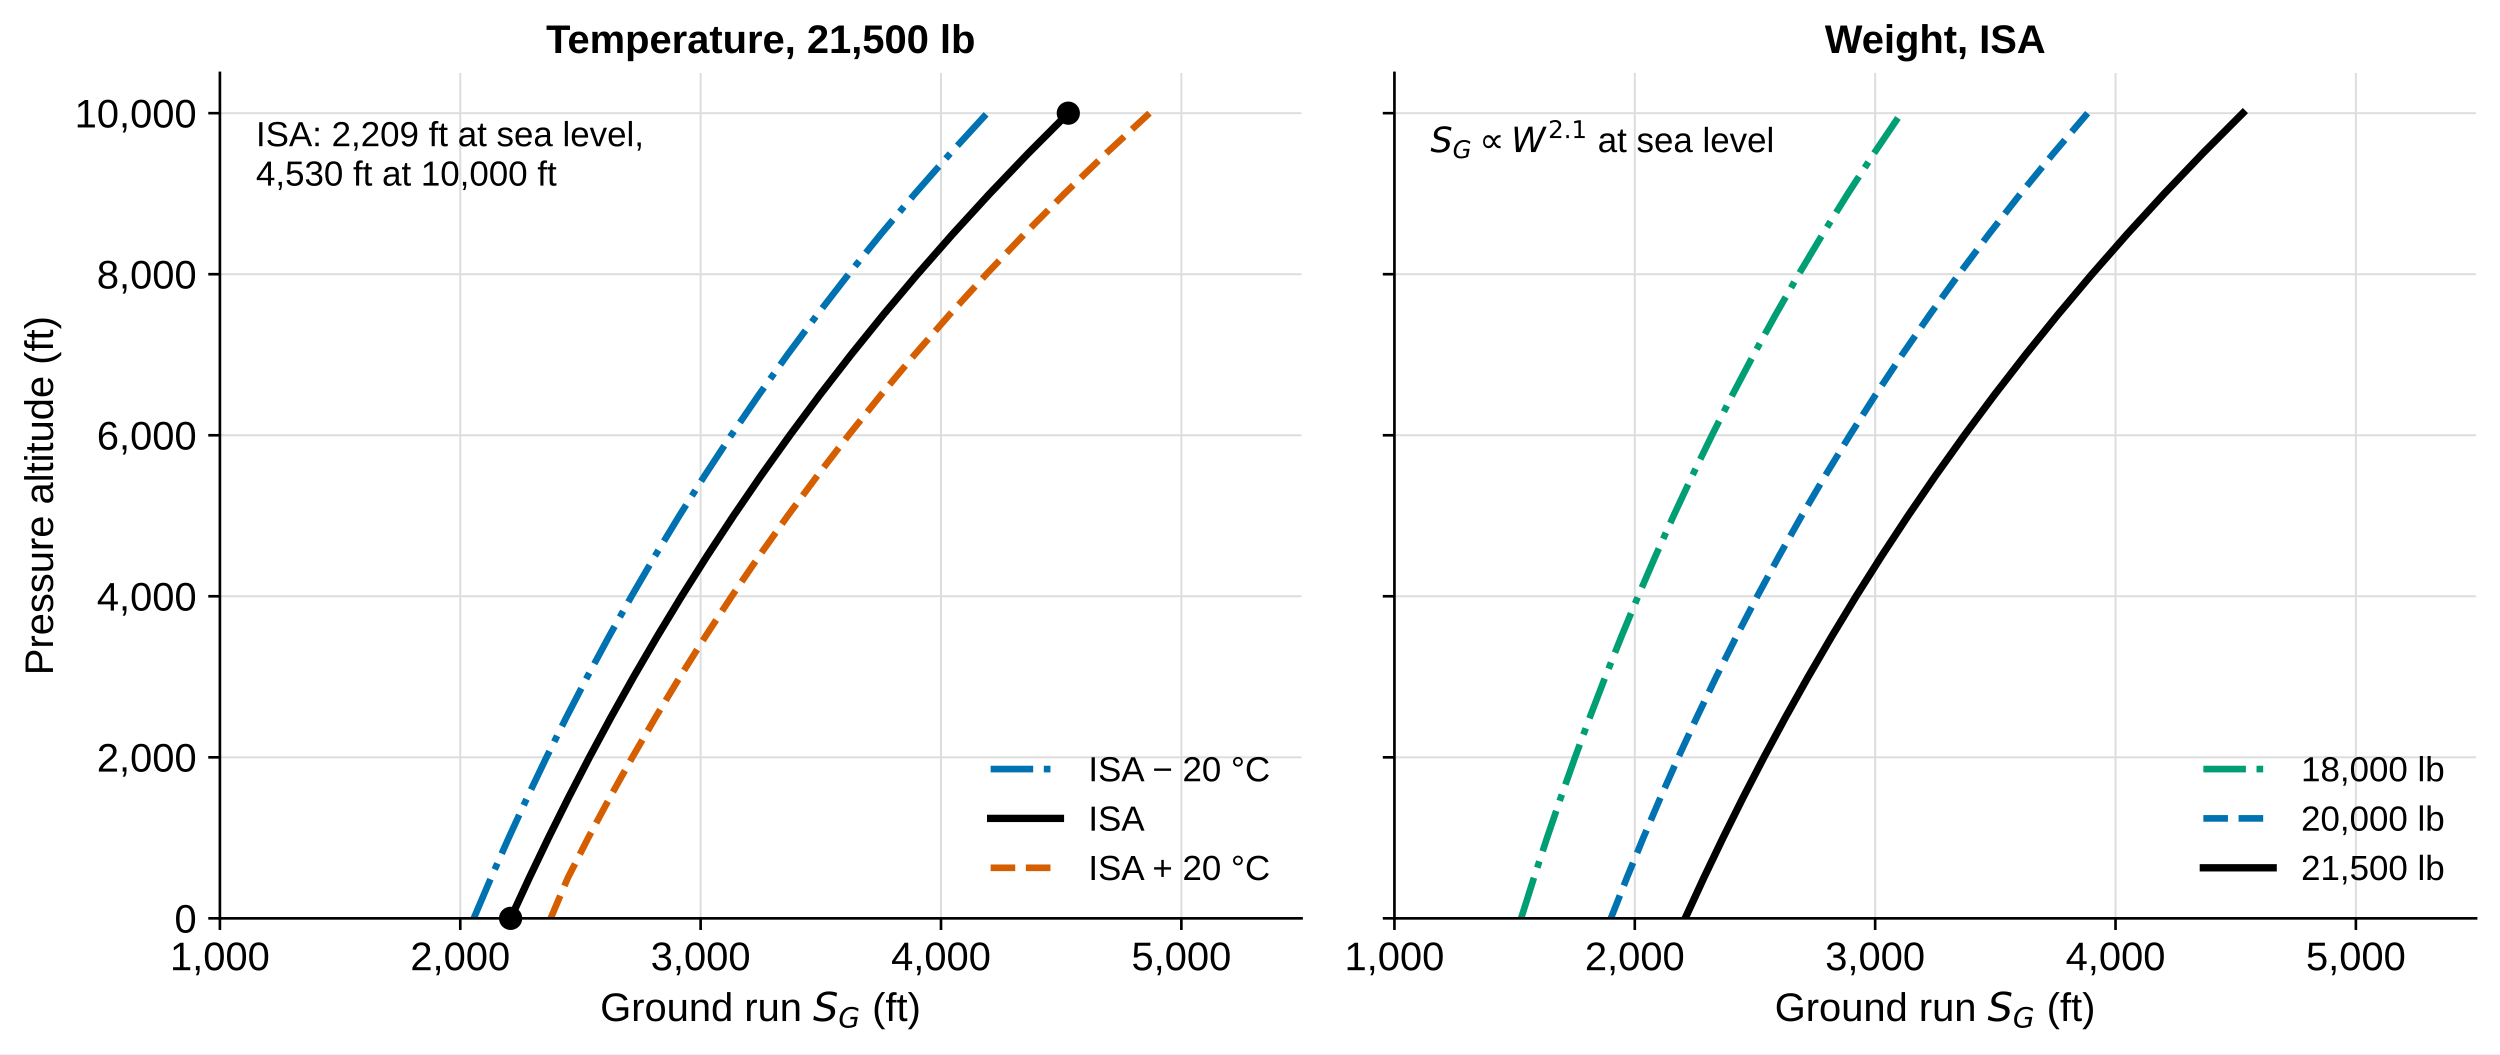
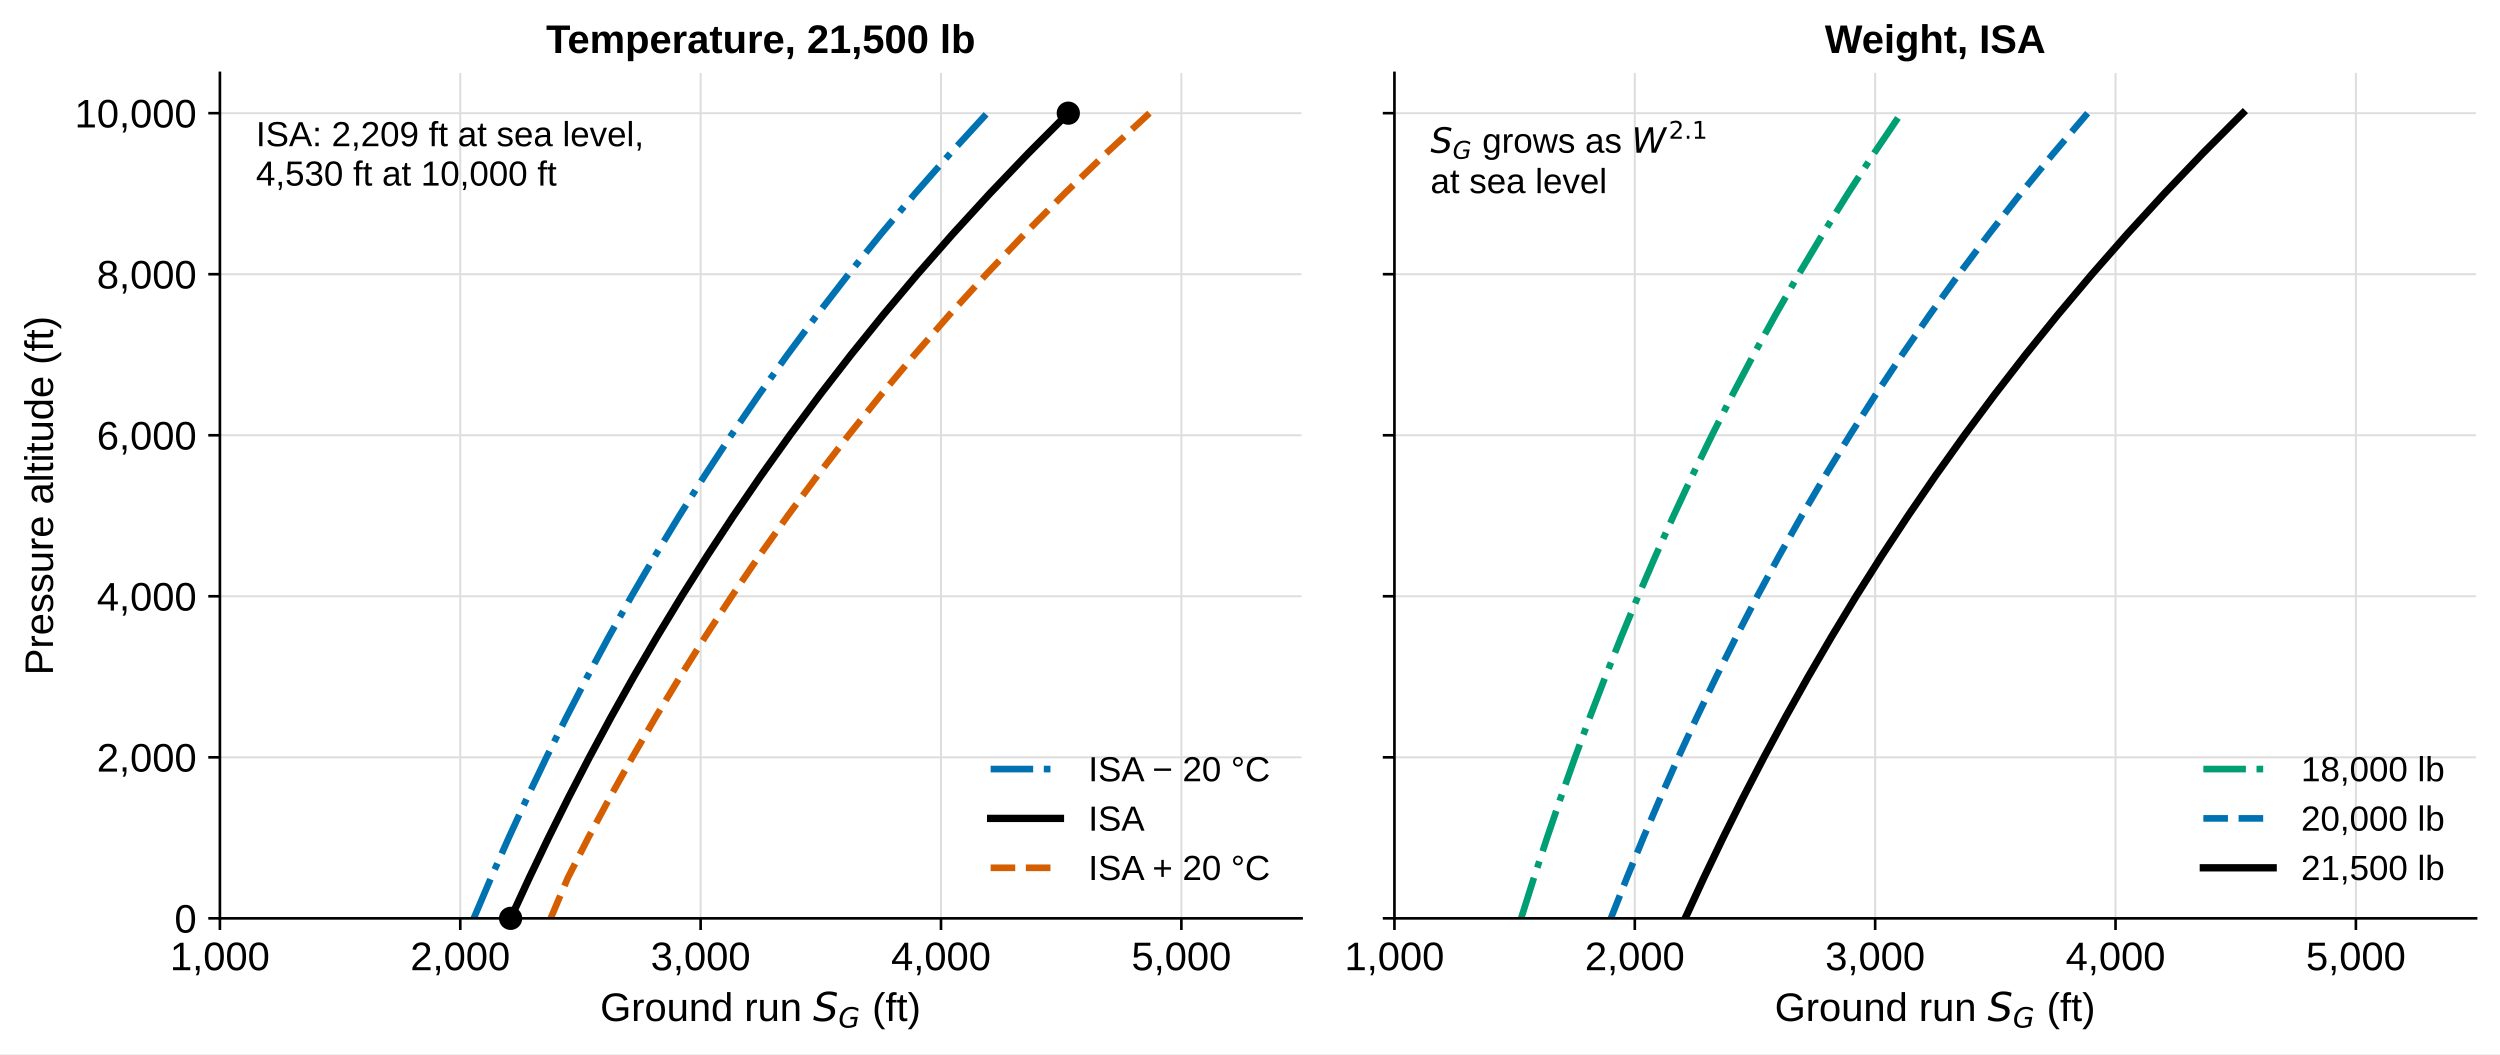
<svg xmlns="http://www.w3.org/2000/svg" xmlns:xlink="http://www.w3.org/1999/xlink" width="752.154pt" height="317.111pt" viewBox="0 0 752.154 317.111" version="1.1">
  <defs>
    <style type="text/css">*{stroke-linejoin: round; stroke-linecap: butt}</style>
  </defs>
  <g id="figure_1">
    <g id="patch_1">
      <path d="M 0 317.111  L 752.154 317.111  L 752.154 0  L 0 0  z " style="fill: #ffffff" />
    </g>
    <g id="axes_1">
      <g id="patch_2">
        <path d="M 66.161 276.297  L 391.585 276.297  L 391.585 21.936  L 66.161 21.936  z " style="fill: #ffffff" />
      </g>
      <g id="matplotlib.axis_1">
        <g id="xtick_1">
          <g id="line2d_1">
-             <path d="M 66.161 276.297  L 66.161 21.936  " clip-path="url(#p21fd7f48c0)" style="fill: none; stroke: #dddddd; stroke-width: 0.6; stroke-linecap: square" />
+             <path d="M 66.161 276.297  L 66.161 21.936  " clip-path="url(#pc24ca9ba47)" style="fill: none; stroke: #dddddd; stroke-width: 0.6; stroke-linecap: square" />
          </g>
          <g id="line2d_2">
            <defs>
-               <path id="m7cc1eb6694" d="M 0 0  L 0 3.5  " style="stroke: #000000; stroke-width: 0.8" />
+               <path id="m087eae34a6" d="M 0 0  L 0 3.5  " style="stroke: #000000; stroke-width: 0.8" />
            </defs>
            <g>
-               <use xlink:href="#m7cc1eb6694" x="66.161" y="276.297" style="stroke: #000000; stroke-width: 0.8" />
+               <use xlink:href="#m087eae34a6" x="66.161" y="276.297" style="stroke: #000000; stroke-width: 0.8" />
            </g>
          </g>
          <g id="text_1">
            <text style="font-size: 12px; font-family: 'Arial', 'Helvetica', 'DejaVu Sans', sans-serif; text-anchor: middle" x="66.161" y="291.886" transform="rotate(-0 66.16062 291.8863)">1,000</text>
          </g>
        </g>
        <g id="xtick_2">
          <g id="line2d_3">
-             <path d="M 138.477 276.297  L 138.477 21.936  " clip-path="url(#p21fd7f48c0)" style="fill: none; stroke: #dddddd; stroke-width: 0.6; stroke-linecap: square" />
+             <path d="M 138.477 276.297  L 138.477 21.936  " clip-path="url(#pc24ca9ba47)" style="fill: none; stroke: #dddddd; stroke-width: 0.6; stroke-linecap: square" />
          </g>
          <g id="line2d_4">
            <g>
-               <use xlink:href="#m7cc1eb6694" x="138.477" y="276.297" style="stroke: #000000; stroke-width: 0.8" />
+               <use xlink:href="#m087eae34a6" x="138.477" y="276.297" style="stroke: #000000; stroke-width: 0.8" />
            </g>
          </g>
          <g id="text_2">
            <text style="font-size: 12px; font-family: 'Arial', 'Helvetica', 'DejaVu Sans', sans-serif; text-anchor: middle" x="138.477" y="291.886" transform="rotate(-0 138.4772 291.8863)">2,000</text>
          </g>
        </g>
        <g id="xtick_3">
          <g id="line2d_5">
-             <path d="M 210.794 276.297  L 210.794 21.936  " clip-path="url(#p21fd7f48c0)" style="fill: none; stroke: #dddddd; stroke-width: 0.6; stroke-linecap: square" />
+             <path d="M 210.794 276.297  L 210.794 21.936  " clip-path="url(#pc24ca9ba47)" style="fill: none; stroke: #dddddd; stroke-width: 0.6; stroke-linecap: square" />
          </g>
          <g id="line2d_6">
            <g>
-               <use xlink:href="#m7cc1eb6694" x="210.794" y="276.297" style="stroke: #000000; stroke-width: 0.8" />
+               <use xlink:href="#m087eae34a6" x="210.794" y="276.297" style="stroke: #000000; stroke-width: 0.8" />
            </g>
          </g>
          <g id="text_3">
            <text style="font-size: 12px; font-family: 'Arial', 'Helvetica', 'DejaVu Sans', sans-serif; text-anchor: middle" x="210.794" y="291.886" transform="rotate(-0 210.7937 291.8863)">3,000</text>
          </g>
        </g>
        <g id="xtick_4">
          <g id="line2d_7">
-             <path d="M 283.11 276.297  L 283.11 21.936  " clip-path="url(#p21fd7f48c0)" style="fill: none; stroke: #dddddd; stroke-width: 0.6; stroke-linecap: square" />
+             <path d="M 283.11 276.297  L 283.11 21.936  " clip-path="url(#pc24ca9ba47)" style="fill: none; stroke: #dddddd; stroke-width: 0.6; stroke-linecap: square" />
          </g>
          <g id="line2d_8">
            <g>
-               <use xlink:href="#m7cc1eb6694" x="283.11" y="276.297" style="stroke: #000000; stroke-width: 0.8" />
+               <use xlink:href="#m087eae34a6" x="283.11" y="276.297" style="stroke: #000000; stroke-width: 0.8" />
            </g>
          </g>
          <g id="text_4">
            <text style="font-size: 12px; font-family: 'Arial', 'Helvetica', 'DejaVu Sans', sans-serif; text-anchor: middle" x="283.11" y="291.886" transform="rotate(-0 283.1102 291.8863)">4,000</text>
          </g>
        </g>
        <g id="xtick_5">
          <g id="line2d_9">
-             <path d="M 355.427 276.297  L 355.427 21.936  " clip-path="url(#p21fd7f48c0)" style="fill: none; stroke: #dddddd; stroke-width: 0.6; stroke-linecap: square" />
+             <path d="M 355.427 276.297  L 355.427 21.936  " clip-path="url(#pc24ca9ba47)" style="fill: none; stroke: #dddddd; stroke-width: 0.6; stroke-linecap: square" />
          </g>
          <g id="line2d_10">
            <g>
-               <use xlink:href="#m7cc1eb6694" x="355.427" y="276.297" style="stroke: #000000; stroke-width: 0.8" />
+               <use xlink:href="#m087eae34a6" x="355.427" y="276.297" style="stroke: #000000; stroke-width: 0.8" />
            </g>
          </g>
          <g id="text_5">
            <text style="font-size: 12px; font-family: 'Arial', 'Helvetica', 'DejaVu Sans', sans-serif; text-anchor: middle" x="355.427" y="291.886" transform="rotate(-0 355.4267 291.8863)">5,000</text>
          </g>
        </g>
        <g id="text_6">
          <g transform="translate(180.5728 307.2713)">
            <text>
              <tspan x="0" y="-0.094" style="font-size: 12px; font-family: 'Arial'">G</tspan>
              <tspan x="9.334" y="-0.094" style="font-size: 12px; font-family: 'Arial'">r</tspan>
              <tspan x="13.33" y="-0.094" style="font-size: 12px; font-family: 'Arial'">o</tspan>
              <tspan x="20.004" y="-0.094" style="font-size: 12px; font-family: 'Arial'">u</tspan>
              <tspan x="26.678" y="-0.094" style="font-size: 12px; font-family: 'Arial'">n</tspan>
              <tspan x="33.352" y="-0.094" style="font-size: 12px; font-family: 'Arial'">d</tspan>
              <tspan x="40.025" y="-0.094" style="font-size: 12px; font-family: 'Arial'"> </tspan>
              <tspan x="43.359" y="-0.094" style="font-size: 12px; font-family: 'Arial'">r</tspan>
              <tspan x="47.355" y="-0.094" style="font-size: 12px; font-family: 'Arial'">u</tspan>
              <tspan x="54.029" y="-0.094" style="font-size: 12px; font-family: 'Arial'">n</tspan>
              <tspan x="60.703" y="-0.094" style="font-size: 12px; font-family: 'Arial'"> </tspan>
              <tspan x="78.492" y="-0.094" style="font-size: 12px; font-family: 'Arial'"> </tspan>
              <tspan x="81.826" y="-0.094" style="font-size: 12px; font-family: 'Arial'">(</tspan>
              <tspan x="85.822" y="-0.094" style="font-size: 12px; font-family: 'Arial'">f</tspan>
              <tspan x="89.156" y="-0.094" style="font-size: 12px; font-family: 'Arial'">t</tspan>
              <tspan x="92.49" y="-0.094" style="font-size: 12px; font-family: 'Arial'">)</tspan>
              <tspan x="64.037" y="-0.094" style="font-style: oblique; font-size: 12px; font-family: 'DejaVu Sans'">S</tspan>
              <tspan x="71.654" y="1.875" style="font-style: oblique; font-size: 8.4px; font-family: 'DejaVu Sans'">G</tspan>
            </text>
          </g>
        </g>
      </g>
      <g id="matplotlib.axis_2">
        <g id="ytick_1">
          <g id="line2d_11">
-             <path d="M 66.161 276.297  L 391.585 276.297  " clip-path="url(#p21fd7f48c0)" style="fill: none; stroke: #dddddd; stroke-width: 0.6; stroke-linecap: square" />
+             <path d="M 66.161 276.297  L 391.585 276.297  " clip-path="url(#pc24ca9ba47)" style="fill: none; stroke: #dddddd; stroke-width: 0.6; stroke-linecap: square" />
          </g>
          <g id="line2d_12">
            <defs>
-               <path id="mdf0a2cc429" d="M 0 0  L -3.5 0  " style="stroke: #000000; stroke-width: 0.8" />
+               <path id="maa43a13700" d="M 0 0  L -3.5 0  " style="stroke: #000000; stroke-width: 0.8" />
            </defs>
            <g>
-               <use xlink:href="#mdf0a2cc429" x="66.161" y="276.297" style="stroke: #000000; stroke-width: 0.8" />
+               <use xlink:href="#maa43a13700" x="66.161" y="276.297" style="stroke: #000000; stroke-width: 0.8" />
            </g>
          </g>
          <g id="text_7">
            <text style="font-size: 12px; font-family: 'Arial', 'Helvetica', 'DejaVu Sans', sans-serif; text-anchor: end" x="59.161" y="280.592" transform="rotate(-0 59.16063 280.5916)">0</text>
          </g>
        </g>
        <g id="ytick_2">
          <g id="line2d_13">
-             <path d="M 66.161 227.847  L 391.585 227.847  " clip-path="url(#p21fd7f48c0)" style="fill: none; stroke: #dddddd; stroke-width: 0.6; stroke-linecap: square" />
+             <path d="M 66.161 227.847  L 391.585 227.847  " clip-path="url(#pc24ca9ba47)" style="fill: none; stroke: #dddddd; stroke-width: 0.6; stroke-linecap: square" />
          </g>
          <g id="line2d_14">
            <g>
-               <use xlink:href="#mdf0a2cc429" x="66.161" y="227.847" style="stroke: #000000; stroke-width: 0.8" />
+               <use xlink:href="#maa43a13700" x="66.161" y="227.847" style="stroke: #000000; stroke-width: 0.8" />
            </g>
          </g>
          <g id="text_8">
            <text style="font-size: 12px; font-family: 'Arial', 'Helvetica', 'DejaVu Sans', sans-serif; text-anchor: end" x="59.161" y="232.142" transform="rotate(-0 59.16063 232.1418)">2,000</text>
          </g>
        </g>
        <g id="ytick_3">
          <g id="line2d_15">
-             <path d="M 66.161 179.397  L 391.585 179.397  " clip-path="url(#p21fd7f48c0)" style="fill: none; stroke: #dddddd; stroke-width: 0.6; stroke-linecap: square" />
+             <path d="M 66.161 179.397  L 391.585 179.397  " clip-path="url(#pc24ca9ba47)" style="fill: none; stroke: #dddddd; stroke-width: 0.6; stroke-linecap: square" />
          </g>
          <g id="line2d_16">
            <g>
-               <use xlink:href="#mdf0a2cc429" x="66.161" y="179.397" style="stroke: #000000; stroke-width: 0.8" />
+               <use xlink:href="#maa43a13700" x="66.161" y="179.397" style="stroke: #000000; stroke-width: 0.8" />
            </g>
          </g>
          <g id="text_9">
            <text style="font-size: 12px; font-family: 'Arial', 'Helvetica', 'DejaVu Sans', sans-serif; text-anchor: end" x="59.161" y="183.692" transform="rotate(-0 59.16063 183.692)">4,000</text>
          </g>
        </g>
        <g id="ytick_4">
          <g id="line2d_17">
-             <path d="M 66.161 130.948  L 391.585 130.948  " clip-path="url(#p21fd7f48c0)" style="fill: none; stroke: #dddddd; stroke-width: 0.6; stroke-linecap: square" />
+             <path d="M 66.161 130.948  L 391.585 130.948  " clip-path="url(#pc24ca9ba47)" style="fill: none; stroke: #dddddd; stroke-width: 0.6; stroke-linecap: square" />
          </g>
          <g id="line2d_18">
            <g>
-               <use xlink:href="#mdf0a2cc429" x="66.161" y="130.948" style="stroke: #000000; stroke-width: 0.8" />
+               <use xlink:href="#maa43a13700" x="66.161" y="130.948" style="stroke: #000000; stroke-width: 0.8" />
            </g>
          </g>
          <g id="text_10">
            <text style="font-size: 12px; font-family: 'Arial', 'Helvetica', 'DejaVu Sans', sans-serif; text-anchor: end" x="59.161" y="135.242" transform="rotate(-0 59.16063 135.2423)">6,000</text>
          </g>
        </g>
        <g id="ytick_5">
          <g id="line2d_19">
-             <path d="M 66.161 82.498  L 391.585 82.498  " clip-path="url(#p21fd7f48c0)" style="fill: none; stroke: #dddddd; stroke-width: 0.6; stroke-linecap: square" />
+             <path d="M 66.161 82.498  L 391.585 82.498  " clip-path="url(#pc24ca9ba47)" style="fill: none; stroke: #dddddd; stroke-width: 0.6; stroke-linecap: square" />
          </g>
          <g id="line2d_20">
            <g>
-               <use xlink:href="#mdf0a2cc429" x="66.161" y="82.498" style="stroke: #000000; stroke-width: 0.8" />
+               <use xlink:href="#maa43a13700" x="66.161" y="82.498" style="stroke: #000000; stroke-width: 0.8" />
            </g>
          </g>
          <g id="text_11">
            <text style="font-size: 12px; font-family: 'Arial', 'Helvetica', 'DejaVu Sans', sans-serif; text-anchor: end" x="59.161" y="86.793" transform="rotate(-0 59.16063 86.79251)">8,000</text>
          </g>
        </g>
        <g id="ytick_6">
          <g id="line2d_21">
-             <path d="M 66.161 34.048  L 391.585 34.048  " clip-path="url(#p21fd7f48c0)" style="fill: none; stroke: #dddddd; stroke-width: 0.6; stroke-linecap: square" />
+             <path d="M 66.161 34.048  L 391.585 34.048  " clip-path="url(#pc24ca9ba47)" style="fill: none; stroke: #dddddd; stroke-width: 0.6; stroke-linecap: square" />
          </g>
          <g id="line2d_22">
            <g>
-               <use xlink:href="#mdf0a2cc429" x="66.161" y="34.048" style="stroke: #000000; stroke-width: 0.8" />
+               <use xlink:href="#maa43a13700" x="66.161" y="34.048" style="stroke: #000000; stroke-width: 0.8" />
            </g>
          </g>
          <g id="text_12">
            <text style="font-size: 12px; font-family: 'Arial', 'Helvetica', 'DejaVu Sans', sans-serif; text-anchor: end" x="59.161" y="38.343" transform="rotate(-0 59.16063 38.34275)">10,000</text>
          </g>
        </g>
        <g id="text_13">
          <text style="font-size: 12px; font-family: 'Arial', 'Helvetica', 'DejaVu Sans', sans-serif; text-anchor: middle" x="15.936" y="149.116" transform="rotate(-90 15.93562 149.1163)">Pressure altitude (ft)</text>
        </g>
      </g>
      <g id="line2d_23">
-         <path d="M 142.534 276.297  L 147.69 264.184  L 153.049 252.072  L 158.619 239.96  L 164.41 227.847  L 170.431 215.735  L 176.694 203.622  L 183.209 191.51  L 189.987 179.397  L 197.041 167.285  L 204.384 155.172  L 212.028 143.06  L 219.988 130.948  L 228.279 118.835  L 236.916 106.723  L 245.915 94.61  L 255.295 82.498  L 265.073 70.385  L 275.268 58.273  L 285.902 46.161  L 296.995 34.048  " clip-path="url(#p21fd7f48c0)" style="fill: none; stroke-dasharray: 12.8,3.2,2,3.2; stroke-dashoffset: 0; stroke: #0072b2; stroke-width: 2" />
+         <path d="M 142.534 276.297  L 147.69 264.184  L 153.049 252.072  L 158.619 239.96  L 164.41 227.847  L 170.431 215.735  L 176.694 203.622  L 183.209 191.51  L 189.987 179.397  L 197.041 167.285  L 204.384 155.172  L 212.028 143.06  L 219.988 130.948  L 228.279 118.835  L 236.916 106.723  L 245.915 94.61  L 255.295 82.498  L 265.073 70.385  L 275.268 58.273  L 285.902 46.161  L 296.995 34.048  " clip-path="url(#pc24ca9ba47)" style="fill: none; stroke-dasharray: 12.8,3.2,2,3.2; stroke-dashoffset: 0; stroke: #0072b2; stroke-width: 2" />
      </g>
      <g id="line2d_24">
-         <path d="M 153.625 276.297  L 159.208 264.184  L 165.012 252.072  L 171.047 239.96  L 177.323 227.847  L 183.851 215.735  L 190.642 203.622  L 197.709 191.51  L 205.063 179.397  L 212.719 167.285  L 220.69 155.172  L 228.992 143.06  L 237.639 130.948  L 246.647 118.835  L 256.035 106.723  L 265.82 94.61  L 276.021 82.498  L 286.659 70.385  L 297.755 58.273  L 309.331 46.161  L 321.41 34.048  " clip-path="url(#p21fd7f48c0)" style="fill: none; stroke: #000000; stroke-width: 2.2; stroke-linecap: square" />
+         <path d="M 153.625 276.297  L 159.208 264.184  L 165.012 252.072  L 171.047 239.96  L 177.323 227.847  L 183.851 215.735  L 190.642 203.622  L 197.709 191.51  L 205.063 179.397  L 212.719 167.285  L 220.69 155.172  L 228.992 143.06  L 237.639 130.948  L 246.647 118.835  L 256.035 106.723  L 265.82 94.61  L 276.021 82.498  L 286.659 70.385  L 297.755 58.273  L 309.331 46.161  L 321.41 34.048  " clip-path="url(#pc24ca9ba47)" style="fill: none; stroke: #000000; stroke-width: 2.2; stroke-linecap: square" />
      </g>
      <g id="line2d_25">
-         <path d="M 165.675 276.297  L 170.809 264.184  L 176.976 252.072  L 183.475 239.96  L 190.236 227.847  L 197.27 215.735  L 204.59 203.622  L 212.208 191.51  L 220.139 179.397  L 228.397 167.285  L 236.997 155.172  L 245.955 143.06  L 255.289 130.948  L 265.016 118.835  L 275.155 106.723  L 285.725 94.61  L 296.748 82.498  L 308.246 70.385  L 320.241 58.273  L 332.759 46.161  L 345.826 34.048  " clip-path="url(#p21fd7f48c0)" style="fill: none; stroke-dasharray: 7.4,3.2; stroke-dashoffset: 0; stroke: #d55e00; stroke-width: 2" />
+         <path d="M 165.675 276.297  L 170.809 264.184  L 176.976 252.072  L 183.475 239.96  L 190.236 227.847  L 197.27 215.735  L 204.59 203.622  L 212.208 191.51  L 220.139 179.397  L 228.397 167.285  L 236.997 155.172  L 245.955 143.06  L 255.289 130.948  L 265.016 118.835  L 275.155 106.723  L 285.725 94.61  L 296.748 82.498  L 308.246 70.385  L 320.241 58.273  L 332.759 46.161  L 345.826 34.048  " clip-path="url(#pc24ca9ba47)" style="fill: none; stroke-dasharray: 7.4,3.2; stroke-dashoffset: 0; stroke: #d55e00; stroke-width: 2" />
      </g>
      <g id="patch_3">
        <path d="M 66.161 276.297  L 66.161 21.936  " style="fill: none; stroke: #000000; stroke-width: 0.8; stroke-linejoin: miter; stroke-linecap: square" />
      </g>
      <g id="patch_4">
        <path d="M 66.161 276.297  L 391.585 276.297  " style="fill: none; stroke: #000000; stroke-width: 0.8; stroke-linejoin: miter; stroke-linecap: square" />
      </g>
      <g id="text_14">
        <text style="font-size: 10.5px; font-family: 'Arial', 'Helvetica', 'DejaVu Sans', sans-serif" transform="translate(77.0081 43.98626)">ISA: 2,209 ft at sea level,</text>
        <text style="font-size: 10.5px; font-family: 'Arial', 'Helvetica', 'DejaVu Sans', sans-serif" transform="translate(77.0081 55.84355)">4,530 ft at 10,000 ft</text>
      </g>
      <g id="text_15">
        <text style="font-weight: 700; font-size: 12px; font-family: 'Arial', 'Helvetica', 'DejaVu Sans', sans-serif; text-anchor: middle" x="228.873" y="15.936" transform="rotate(-0 228.8728 15.93562)">Temperature, 21,500 lb</text>
      </g>
      <g id="line2d_26">
        <defs>
-           <path id="mb33070a7ba" d="M 0 3  C 0.796 3 1.559 2.684 2.121 2.121  C 2.684 1.559 3 0.796 3 0  C 3 -0.796 2.684 -1.559 2.121 -2.121  C 1.559 -2.684 0.796 -3 0 -3  C -0.796 -3 -1.559 -2.684 -2.121 -2.121  C -2.684 -1.559 -3 -0.796 -3 0  C -3 0.796 -2.684 1.559 -2.121 2.121  C -1.559 2.684 -0.796 3 0 3  z " style="stroke: #000000" />
+           <path id="ma26aa733d8" d="M 0 3  C 0.796 3 1.559 2.684 2.121 2.121  C 2.684 1.559 3 0.796 3 0  C 3 -0.796 2.684 -1.559 2.121 -2.121  C 1.559 -2.684 0.796 -3 0 -3  C -0.796 -3 -1.559 -2.684 -2.121 -2.121  C -2.684 -1.559 -3 -0.796 -3 0  C -3 0.796 -2.684 1.559 -2.121 2.121  C -1.559 2.684 -0.796 3 0 3  z " style="stroke: #000000" />
        </defs>
        <g>
-           <use xlink:href="#mb33070a7ba" x="153.625" y="276.297" style="stroke: #000000" />
-           <use xlink:href="#mb33070a7ba" x="321.41" y="34.048" style="stroke: #000000" />
+           <use xlink:href="#ma26aa733d8" x="153.625" y="276.297" style="stroke: #000000" />
+           <use xlink:href="#ma26aa733d8" x="321.41" y="34.048" style="stroke: #000000" />
        </g>
      </g>
      <g id="legend_1">
        <g id="line2d_27">
          <path d="M 298.045 231.38  L 308.545 231.38  L 319.045 231.38  " style="fill: none; stroke-dasharray: 12.8,3.2,2,3.2; stroke-dashoffset: 0; stroke: #0072b2; stroke-width: 2" />
        </g>
        <g id="text_16">
          <text style="font-size: 10.5px; font-family: 'Arial', 'Helvetica', 'DejaVu Sans', sans-serif; text-anchor: start" x="327.445" y="235.055" transform="rotate(-0 327.4448 235.0548)">ISA − 20 °C</text>
        </g>
        <g id="line2d_28">
          <path d="M 298.045 246.232  L 308.545 246.232  L 319.045 246.232  " style="fill: none; stroke: #000000; stroke-width: 2.2; stroke-linecap: square" />
        </g>
        <g id="text_17">
          <text style="font-size: 10.5px; font-family: 'Arial', 'Helvetica', 'DejaVu Sans', sans-serif; text-anchor: start" x="327.445" y="249.907" transform="rotate(-0 327.4448 249.9074)">ISA</text>
        </g>
        <g id="line2d_29">
          <path d="M 298.045 261.085  L 308.545 261.085  L 319.045 261.085  " style="fill: none; stroke-dasharray: 7.4,3.2; stroke-dashoffset: 0; stroke: #d55e00; stroke-width: 2" />
        </g>
        <g id="text_18">
          <text style="font-size: 10.5px; font-family: 'Arial', 'Helvetica', 'DejaVu Sans', sans-serif; text-anchor: start" x="327.445" y="264.76" transform="rotate(-0 327.4448 264.76)">ISA + 20 °C</text>
        </g>
      </g>
    </g>
    <g id="axes_2">
      <g id="patch_5">
        <path d="M 419.53 276.297  L 744.954 276.297  L 744.954 21.936  L 419.53 21.936  z " style="fill: #ffffff" />
      </g>
      <g id="matplotlib.axis_3">
        <g id="xtick_6">
          <g id="line2d_30">
-             <path d="M 419.53 276.297  L 419.53 21.936  " clip-path="url(#p0399dd9e3b)" style="fill: none; stroke: #dddddd; stroke-width: 0.6; stroke-linecap: square" />
+             <path d="M 419.53 276.297  L 419.53 21.936  " clip-path="url(#pf34b9c9881)" style="fill: none; stroke: #dddddd; stroke-width: 0.6; stroke-linecap: square" />
          </g>
          <g id="line2d_31">
            <g>
-               <use xlink:href="#m7cc1eb6694" x="419.53" y="276.297" style="stroke: #000000; stroke-width: 0.8" />
+               <use xlink:href="#m087eae34a6" x="419.53" y="276.297" style="stroke: #000000; stroke-width: 0.8" />
            </g>
          </g>
          <g id="text_19">
            <text style="font-size: 12px; font-family: 'Arial', 'Helvetica', 'DejaVu Sans', sans-serif; text-anchor: middle" x="419.53" y="291.886" transform="rotate(-0 419.53 291.8863)">1,000</text>
          </g>
        </g>
        <g id="xtick_7">
          <g id="line2d_32">
-             <path d="M 491.847 276.297  L 491.847 21.936  " clip-path="url(#p0399dd9e3b)" style="fill: none; stroke: #dddddd; stroke-width: 0.6; stroke-linecap: square" />
+             <path d="M 491.847 276.297  L 491.847 21.936  " clip-path="url(#pf34b9c9881)" style="fill: none; stroke: #dddddd; stroke-width: 0.6; stroke-linecap: square" />
          </g>
          <g id="line2d_33">
            <g>
-               <use xlink:href="#m7cc1eb6694" x="491.847" y="276.297" style="stroke: #000000; stroke-width: 0.8" />
+               <use xlink:href="#m087eae34a6" x="491.847" y="276.297" style="stroke: #000000; stroke-width: 0.8" />
            </g>
          </g>
          <g id="text_20">
            <text style="font-size: 12px; font-family: 'Arial', 'Helvetica', 'DejaVu Sans', sans-serif; text-anchor: middle" x="491.847" y="291.886" transform="rotate(-0 491.8465 291.8863)">2,000</text>
          </g>
        </g>
        <g id="xtick_8">
          <g id="line2d_34">
-             <path d="M 564.163 276.297  L 564.163 21.936  " clip-path="url(#p0399dd9e3b)" style="fill: none; stroke: #dddddd; stroke-width: 0.6; stroke-linecap: square" />
+             <path d="M 564.163 276.297  L 564.163 21.936  " clip-path="url(#pf34b9c9881)" style="fill: none; stroke: #dddddd; stroke-width: 0.6; stroke-linecap: square" />
          </g>
          <g id="line2d_35">
            <g>
-               <use xlink:href="#m7cc1eb6694" x="564.163" y="276.297" style="stroke: #000000; stroke-width: 0.8" />
+               <use xlink:href="#m087eae34a6" x="564.163" y="276.297" style="stroke: #000000; stroke-width: 0.8" />
            </g>
          </g>
          <g id="text_21">
            <text style="font-size: 12px; font-family: 'Arial', 'Helvetica', 'DejaVu Sans', sans-serif; text-anchor: middle" x="564.163" y="291.886" transform="rotate(-0 564.1631 291.8863)">3,000</text>
          </g>
        </g>
        <g id="xtick_9">
          <g id="line2d_36">
-             <path d="M 636.48 276.297  L 636.48 21.936  " clip-path="url(#p0399dd9e3b)" style="fill: none; stroke: #dddddd; stroke-width: 0.6; stroke-linecap: square" />
+             <path d="M 636.48 276.297  L 636.48 21.936  " clip-path="url(#pf34b9c9881)" style="fill: none; stroke: #dddddd; stroke-width: 0.6; stroke-linecap: square" />
          </g>
          <g id="line2d_37">
            <g>
-               <use xlink:href="#m7cc1eb6694" x="636.48" y="276.297" style="stroke: #000000; stroke-width: 0.8" />
+               <use xlink:href="#m087eae34a6" x="636.48" y="276.297" style="stroke: #000000; stroke-width: 0.8" />
            </g>
          </g>
          <g id="text_22">
            <text style="font-size: 12px; font-family: 'Arial', 'Helvetica', 'DejaVu Sans', sans-serif; text-anchor: middle" x="636.48" y="291.886" transform="rotate(-0 636.4796 291.8863)">4,000</text>
          </g>
        </g>
        <g id="xtick_10">
          <g id="line2d_38">
-             <path d="M 708.796 276.297  L 708.796 21.936  " clip-path="url(#p0399dd9e3b)" style="fill: none; stroke: #dddddd; stroke-width: 0.6; stroke-linecap: square" />
+             <path d="M 708.796 276.297  L 708.796 21.936  " clip-path="url(#pf34b9c9881)" style="fill: none; stroke: #dddddd; stroke-width: 0.6; stroke-linecap: square" />
          </g>
          <g id="line2d_39">
            <g>
-               <use xlink:href="#m7cc1eb6694" x="708.796" y="276.297" style="stroke: #000000; stroke-width: 0.8" />
+               <use xlink:href="#m087eae34a6" x="708.796" y="276.297" style="stroke: #000000; stroke-width: 0.8" />
            </g>
          </g>
          <g id="text_23">
            <text style="font-size: 12px; font-family: 'Arial', 'Helvetica', 'DejaVu Sans', sans-serif; text-anchor: middle" x="708.796" y="291.886" transform="rotate(-0 708.7961 291.8863)">5,000</text>
          </g>
        </g>
        <g id="text_24">
          <g transform="translate(533.9422 307.2713)">
            <text>
              <tspan x="0" y="-0.094" style="font-size: 12px; font-family: 'Arial'">G</tspan>
              <tspan x="9.334" y="-0.094" style="font-size: 12px; font-family: 'Arial'">r</tspan>
              <tspan x="13.33" y="-0.094" style="font-size: 12px; font-family: 'Arial'">o</tspan>
              <tspan x="20.004" y="-0.094" style="font-size: 12px; font-family: 'Arial'">u</tspan>
              <tspan x="26.678" y="-0.094" style="font-size: 12px; font-family: 'Arial'">n</tspan>
              <tspan x="33.352" y="-0.094" style="font-size: 12px; font-family: 'Arial'">d</tspan>
              <tspan x="40.025" y="-0.094" style="font-size: 12px; font-family: 'Arial'"> </tspan>
              <tspan x="43.359" y="-0.094" style="font-size: 12px; font-family: 'Arial'">r</tspan>
              <tspan x="47.355" y="-0.094" style="font-size: 12px; font-family: 'Arial'">u</tspan>
              <tspan x="54.029" y="-0.094" style="font-size: 12px; font-family: 'Arial'">n</tspan>
              <tspan x="60.703" y="-0.094" style="font-size: 12px; font-family: 'Arial'"> </tspan>
              <tspan x="78.492" y="-0.094" style="font-size: 12px; font-family: 'Arial'"> </tspan>
              <tspan x="81.826" y="-0.094" style="font-size: 12px; font-family: 'Arial'">(</tspan>
              <tspan x="85.822" y="-0.094" style="font-size: 12px; font-family: 'Arial'">f</tspan>
              <tspan x="89.156" y="-0.094" style="font-size: 12px; font-family: 'Arial'">t</tspan>
              <tspan x="92.49" y="-0.094" style="font-size: 12px; font-family: 'Arial'">)</tspan>
              <tspan x="64.037" y="-0.094" style="font-style: oblique; font-size: 12px; font-family: 'DejaVu Sans'">S</tspan>
              <tspan x="71.654" y="1.875" style="font-style: oblique; font-size: 8.4px; font-family: 'DejaVu Sans'">G</tspan>
            </text>
          </g>
        </g>
      </g>
      <g id="matplotlib.axis_4">
        <g id="ytick_7">
          <g id="line2d_40">
-             <path d="M 419.53 276.297  L 744.954 276.297  " clip-path="url(#p0399dd9e3b)" style="fill: none; stroke: #dddddd; stroke-width: 0.6; stroke-linecap: square" />
+             <path d="M 419.53 276.297  L 744.954 276.297  " clip-path="url(#pf34b9c9881)" style="fill: none; stroke: #dddddd; stroke-width: 0.6; stroke-linecap: square" />
          </g>
          <g id="line2d_41">
            <g>
-               <use xlink:href="#mdf0a2cc429" x="419.53" y="276.297" style="stroke: #000000; stroke-width: 0.8" />
+               <use xlink:href="#maa43a13700" x="419.53" y="276.297" style="stroke: #000000; stroke-width: 0.8" />
            </g>
          </g>
        </g>
        <g id="ytick_8">
          <g id="line2d_42">
-             <path d="M 419.53 227.847  L 744.954 227.847  " clip-path="url(#p0399dd9e3b)" style="fill: none; stroke: #dddddd; stroke-width: 0.6; stroke-linecap: square" />
+             <path d="M 419.53 227.847  L 744.954 227.847  " clip-path="url(#pf34b9c9881)" style="fill: none; stroke: #dddddd; stroke-width: 0.6; stroke-linecap: square" />
          </g>
          <g id="line2d_43">
            <g>
-               <use xlink:href="#mdf0a2cc429" x="419.53" y="227.847" style="stroke: #000000; stroke-width: 0.8" />
+               <use xlink:href="#maa43a13700" x="419.53" y="227.847" style="stroke: #000000; stroke-width: 0.8" />
            </g>
          </g>
        </g>
        <g id="ytick_9">
          <g id="line2d_44">
-             <path d="M 419.53 179.397  L 744.954 179.397  " clip-path="url(#p0399dd9e3b)" style="fill: none; stroke: #dddddd; stroke-width: 0.6; stroke-linecap: square" />
+             <path d="M 419.53 179.397  L 744.954 179.397  " clip-path="url(#pf34b9c9881)" style="fill: none; stroke: #dddddd; stroke-width: 0.6; stroke-linecap: square" />
          </g>
          <g id="line2d_45">
            <g>
-               <use xlink:href="#mdf0a2cc429" x="419.53" y="179.397" style="stroke: #000000; stroke-width: 0.8" />
+               <use xlink:href="#maa43a13700" x="419.53" y="179.397" style="stroke: #000000; stroke-width: 0.8" />
            </g>
          </g>
        </g>
        <g id="ytick_10">
          <g id="line2d_46">
-             <path d="M 419.53 130.948  L 744.954 130.948  " clip-path="url(#p0399dd9e3b)" style="fill: none; stroke: #dddddd; stroke-width: 0.6; stroke-linecap: square" />
+             <path d="M 419.53 130.948  L 744.954 130.948  " clip-path="url(#pf34b9c9881)" style="fill: none; stroke: #dddddd; stroke-width: 0.6; stroke-linecap: square" />
          </g>
          <g id="line2d_47">
            <g>
-               <use xlink:href="#mdf0a2cc429" x="419.53" y="130.948" style="stroke: #000000; stroke-width: 0.8" />
+               <use xlink:href="#maa43a13700" x="419.53" y="130.948" style="stroke: #000000; stroke-width: 0.8" />
            </g>
          </g>
        </g>
        <g id="ytick_11">
          <g id="line2d_48">
-             <path d="M 419.53 82.498  L 744.954 82.498  " clip-path="url(#p0399dd9e3b)" style="fill: none; stroke: #dddddd; stroke-width: 0.6; stroke-linecap: square" />
+             <path d="M 419.53 82.498  L 744.954 82.498  " clip-path="url(#pf34b9c9881)" style="fill: none; stroke: #dddddd; stroke-width: 0.6; stroke-linecap: square" />
          </g>
          <g id="line2d_49">
            <g>
-               <use xlink:href="#mdf0a2cc429" x="419.53" y="82.498" style="stroke: #000000; stroke-width: 0.8" />
+               <use xlink:href="#maa43a13700" x="419.53" y="82.498" style="stroke: #000000; stroke-width: 0.8" />
            </g>
          </g>
        </g>
        <g id="ytick_12">
          <g id="line2d_50">
-             <path d="M 419.53 34.048  L 744.954 34.048  " clip-path="url(#p0399dd9e3b)" style="fill: none; stroke: #dddddd; stroke-width: 0.6; stroke-linecap: square" />
+             <path d="M 419.53 34.048  L 744.954 34.048  " clip-path="url(#pf34b9c9881)" style="fill: none; stroke: #dddddd; stroke-width: 0.6; stroke-linecap: square" />
          </g>
          <g id="line2d_51">
            <g>
-               <use xlink:href="#mdf0a2cc429" x="419.53" y="34.048" style="stroke: #000000; stroke-width: 0.8" />
+               <use xlink:href="#maa43a13700" x="419.53" y="34.048" style="stroke: #000000; stroke-width: 0.8" />
            </g>
          </g>
        </g>
      </g>
      <g id="line2d_52">
-         <path d="M 457.643 276.297  L 461.47 264.184  L 465.446 252.072  L 469.579 239.96  L 473.875 227.847  L 478.341 215.735  L 482.985 203.622  L 487.815 191.51  L 492.839 179.397  L 498.066 167.285  L 503.506 155.172  L 509.167 143.06  L 515.061 130.948  L 521.198 118.835  L 527.589 106.723  L 534.246 94.61  L 541.182 82.498  L 548.41 70.385  L 555.944 58.273  L 563.798 46.161  L 571.988 34.048  " clip-path="url(#p0399dd9e3b)" style="fill: none; stroke-dasharray: 12.8,3.2,2,3.2; stroke-dashoffset: 0; stroke: #009e73; stroke-width: 2" />
+         <path d="M 457.643 276.297  L 461.47 264.184  L 465.446 252.072  L 469.579 239.96  L 473.875 227.847  L 478.341 215.735  L 482.985 203.622  L 487.815 191.51  L 492.839 179.397  L 498.066 167.285  L 503.506 155.172  L 509.167 143.06  L 515.061 130.948  L 521.198 118.835  L 527.589 106.723  L 534.246 94.61  L 541.182 82.498  L 548.41 70.385  L 555.944 58.273  L 563.798 46.161  L 571.988 34.048  " clip-path="url(#pf34b9c9881)" style="fill: none; stroke-dasharray: 12.8,3.2,2,3.2; stroke-dashoffset: 0; stroke: #009e73; stroke-width: 2" />
      </g>
      <g id="line2d_53">
-         <path d="M 484.643 276.297  L 489.428 264.184  L 494.401 252.072  L 499.571 239.96  L 504.947 227.847  L 510.537 215.735  L 516.352 203.622  L 522.401 191.51  L 528.695 179.397  L 535.245 167.285  L 542.064 155.172  L 549.163 143.06  L 556.556 130.948  L 564.256 118.835  L 572.278 106.723  L 580.637 94.61  L 589.349 82.498  L 598.432 70.385  L 607.903 58.273  L 617.78 46.161  L 628.084 34.048  " clip-path="url(#p0399dd9e3b)" style="fill: none; stroke-dasharray: 7.4,3.2; stroke-dashoffset: 0; stroke: #0072b2; stroke-width: 2" />
+         <path d="M 484.643 276.297  L 489.428 264.184  L 494.401 252.072  L 499.571 239.96  L 504.947 227.847  L 510.537 215.735  L 516.352 203.622  L 522.401 191.51  L 528.695 179.397  L 535.245 167.285  L 542.064 155.172  L 549.163 143.06  L 556.556 130.948  L 564.256 118.835  L 572.278 106.723  L 580.637 94.61  L 589.349 82.498  L 598.432 70.385  L 607.903 58.273  L 617.78 46.161  L 628.084 34.048  " clip-path="url(#pf34b9c9881)" style="fill: none; stroke-dasharray: 7.4,3.2; stroke-dashoffset: 0; stroke: #0072b2; stroke-width: 2" />
      </g>
      <g id="line2d_54">
-         <path d="M 506.994 276.297  L 512.578 264.184  L 518.382 252.072  L 524.416 239.96  L 530.692 227.847  L 537.22 215.735  L 544.011 203.622  L 551.078 191.51  L 558.433 179.397  L 566.089 167.285  L 574.06 155.172  L 582.361 143.06  L 591.008 130.948  L 600.017 118.835  L 609.405 106.723  L 619.19 94.61  L 629.391 82.498  L 640.029 70.385  L 651.124 58.273  L 662.7 46.161  L 674.78 34.048  " clip-path="url(#p0399dd9e3b)" style="fill: none; stroke: #000000; stroke-width: 2.2; stroke-linecap: square" />
+         <path d="M 506.994 276.297  L 512.578 264.184  L 518.382 252.072  L 524.416 239.96  L 530.692 227.847  L 537.22 215.735  L 544.011 203.622  L 551.078 191.51  L 558.433 179.397  L 566.089 167.285  L 574.06 155.172  L 582.361 143.06  L 591.008 130.948  L 600.017 118.835  L 609.405 106.723  L 619.19 94.61  L 629.391 82.498  L 640.029 70.385  L 651.124 58.273  L 662.7 46.161  L 674.78 34.048  " clip-path="url(#pf34b9c9881)" style="fill: none; stroke: #000000; stroke-width: 2.2; stroke-linecap: square" />
      </g>
      <g id="patch_6">
        <path d="M 419.53 276.297  L 419.53 21.936  " style="fill: none; stroke: #000000; stroke-width: 0.8; stroke-linejoin: miter; stroke-linecap: square" />
      </g>
      <g id="patch_7">
        <path d="M 419.53 276.297  L 744.954 276.297  " style="fill: none; stroke: #000000; stroke-width: 0.8; stroke-linejoin: miter; stroke-linecap: square" />
      </g>
      <g id="text_25">
-         <g transform="translate(430.3775 45.82868)">
+         <g transform="translate(430.3775 46.02555)">
          <text>
            <tspan x="0" y="-0.069" style="font-style: oblique; font-size: 10.5px; font-family: 'DejaVu Sans'">S</tspan>
-             <tspan x="24.253" y="-0.069" style="font-style: oblique; font-size: 10.5px; font-family: 'DejaVu Sans'">W</tspan>
+             <tspan x="60.511" y="-0.069" style="font-style: oblique; font-size: 10.5px; font-family: 'DejaVu Sans'">W</tspan>
            <tspan x="6.665" y="1.736" style="font-style: oblique; font-size: 7.35px; font-family: 'DejaVu Sans'">G</tspan>
-             <tspan x="14.707" y="-0.069" style="font-size: 10.5px; font-family: 'DejaVu Sans'">∝</tspan>
-             <tspan x="35.407" y="-4.28" style="font-size: 7.35px; font-family: 'DejaVu Sans'">2</tspan>
-             <tspan x="40.083" y="-4.28" style="font-size: 7.35px; font-family: 'DejaVu Sans'">.</tspan>
-             <tspan x="42.419" y="-4.28" style="font-size: 7.35px; font-family: 'DejaVu Sans'">1</tspan>
-             <tspan x="47.396" y="-0.069" style="font-size: 10.5px; font-family: 'Arial'"> </tspan>
-             <tspan x="50.314" y="-0.069" style="font-size: 10.5px; font-family: 'Arial'">a</tspan>
-             <tspan x="56.153" y="-0.069" style="font-size: 10.5px; font-family: 'Arial'">t</tspan>
-             <tspan x="59.071" y="-0.069" style="font-size: 10.5px; font-family: 'Arial'"> </tspan>
-             <tspan x="61.988" y="-0.069" style="font-size: 10.5px; font-family: 'Arial'">s</tspan>
-             <tspan x="67.238" y="-0.069" style="font-size: 10.5px; font-family: 'Arial'">e</tspan>
-             <tspan x="73.077" y="-0.069" style="font-size: 10.5px; font-family: 'Arial'">a</tspan>
-             <tspan x="78.917" y="-0.069" style="font-size: 10.5px; font-family: 'Arial'"> </tspan>
-             <tspan x="81.834" y="-0.069" style="font-size: 10.5px; font-family: 'Arial'">l</tspan>
-             <tspan x="84.167" y="-0.069" style="font-size: 10.5px; font-family: 'Arial'">e</tspan>
-             <tspan x="90.007" y="-0.069" style="font-size: 10.5px; font-family: 'Arial'">v</tspan>
-             <tspan x="95.257" y="-0.069" style="font-size: 10.5px; font-family: 'Arial'">e</tspan>
-             <tspan x="101.096" y="-0.069" style="font-size: 10.5px; font-family: 'Arial'">l</tspan>
+             <tspan x="12.661" y="-0.069" style="font-size: 10.5px; font-family: 'Arial'"> </tspan>
+             <tspan x="15.579" y="-0.069" style="font-size: 10.5px; font-family: 'Arial'">g</tspan>
+             <tspan x="21.418" y="-0.069" style="font-size: 10.5px; font-family: 'Arial'">r</tspan>
+             <tspan x="24.915" y="-0.069" style="font-size: 10.5px; font-family: 'Arial'">o</tspan>
+             <tspan x="30.754" y="-0.069" style="font-size: 10.5px; font-family: 'Arial'">w</tspan>
+             <tspan x="38.337" y="-0.069" style="font-size: 10.5px; font-family: 'Arial'">s</tspan>
+             <tspan x="43.587" y="-0.069" style="font-size: 10.5px; font-family: 'Arial'"> </tspan>
+             <tspan x="46.504" y="-0.069" style="font-size: 10.5px; font-family: 'Arial'">a</tspan>
+             <tspan x="52.344" y="-0.069" style="font-size: 10.5px; font-family: 'Arial'">s</tspan>
+             <tspan x="57.594" y="-0.069" style="font-size: 10.5px; font-family: 'Arial'"> </tspan>
+             <tspan x="71.665" y="-4.28" style="font-size: 7.35px; font-family: 'DejaVu Sans'">2</tspan>
+             <tspan x="76.341" y="-4.28" style="font-size: 7.35px; font-family: 'DejaVu Sans'">.</tspan>
+             <tspan x="78.677" y="-4.28" style="font-size: 7.35px; font-family: 'DejaVu Sans'">1</tspan>
          </text>
        </g>
+         <text style="font-size: 10.5px; font-family: 'Arial', 'Helvetica', 'DejaVu Sans', sans-serif" transform="translate(430.3775 58.10597)">at sea level</text>
      </g>
      <g id="text_26">
        <text style="font-weight: 700; font-size: 12px; font-family: 'Arial', 'Helvetica', 'DejaVu Sans', sans-serif; text-anchor: middle" x="582.242" y="15.936" transform="rotate(-0 582.2422 15.93562)">Weight, ISA</text>
      </g>
      <g id="legend_2">
        <g id="line2d_55">
          <path d="M 662.903 231.38  L 673.403 231.38  L 683.903 231.38  " style="fill: none; stroke-dasharray: 12.8,3.2,2,3.2; stroke-dashoffset: 0; stroke: #009e73; stroke-width: 2" />
        </g>
        <g id="text_27">
          <text style="font-size: 10.5px; font-family: 'Arial', 'Helvetica', 'DejaVu Sans', sans-serif; text-anchor: start" x="692.303" y="235.055" transform="rotate(-0 692.3034 235.0548)">18,000 lb</text>
        </g>
        <g id="line2d_56">
          <path d="M 662.903 246.232  L 673.403 246.232  L 683.903 246.232  " style="fill: none; stroke-dasharray: 7.4,3.2; stroke-dashoffset: 0; stroke: #0072b2; stroke-width: 2" />
        </g>
        <g id="text_28">
          <text style="font-size: 10.5px; font-family: 'Arial', 'Helvetica', 'DejaVu Sans', sans-serif; text-anchor: start" x="692.303" y="249.907" transform="rotate(-0 692.3034 249.9074)">20,000 lb</text>
        </g>
        <g id="line2d_57">
          <path d="M 662.903 261.085  L 673.403 261.085  L 683.903 261.085  " style="fill: none; stroke: #000000; stroke-width: 2.2; stroke-linecap: square" />
        </g>
        <g id="text_29">
          <text style="font-size: 10.5px; font-family: 'Arial', 'Helvetica', 'DejaVu Sans', sans-serif; text-anchor: start" x="692.303" y="264.76" transform="rotate(-0 692.3034 264.76)">21,500 lb</text>
        </g>
      </g>
    </g>
  </g>
  <defs>
-     <clipPath id="p21fd7f48c0">
+     <clipPath id="pc24ca9ba47">
      <rect x="66.161" y="21.936" width="325.424" height="254.361" />
    </clipPath>
-     <clipPath id="p0399dd9e3b">
+     <clipPath id="pf34b9c9881">
      <rect x="419.53" y="21.936" width="325.424" height="254.361" />
    </clipPath>
  </defs>
</svg>
